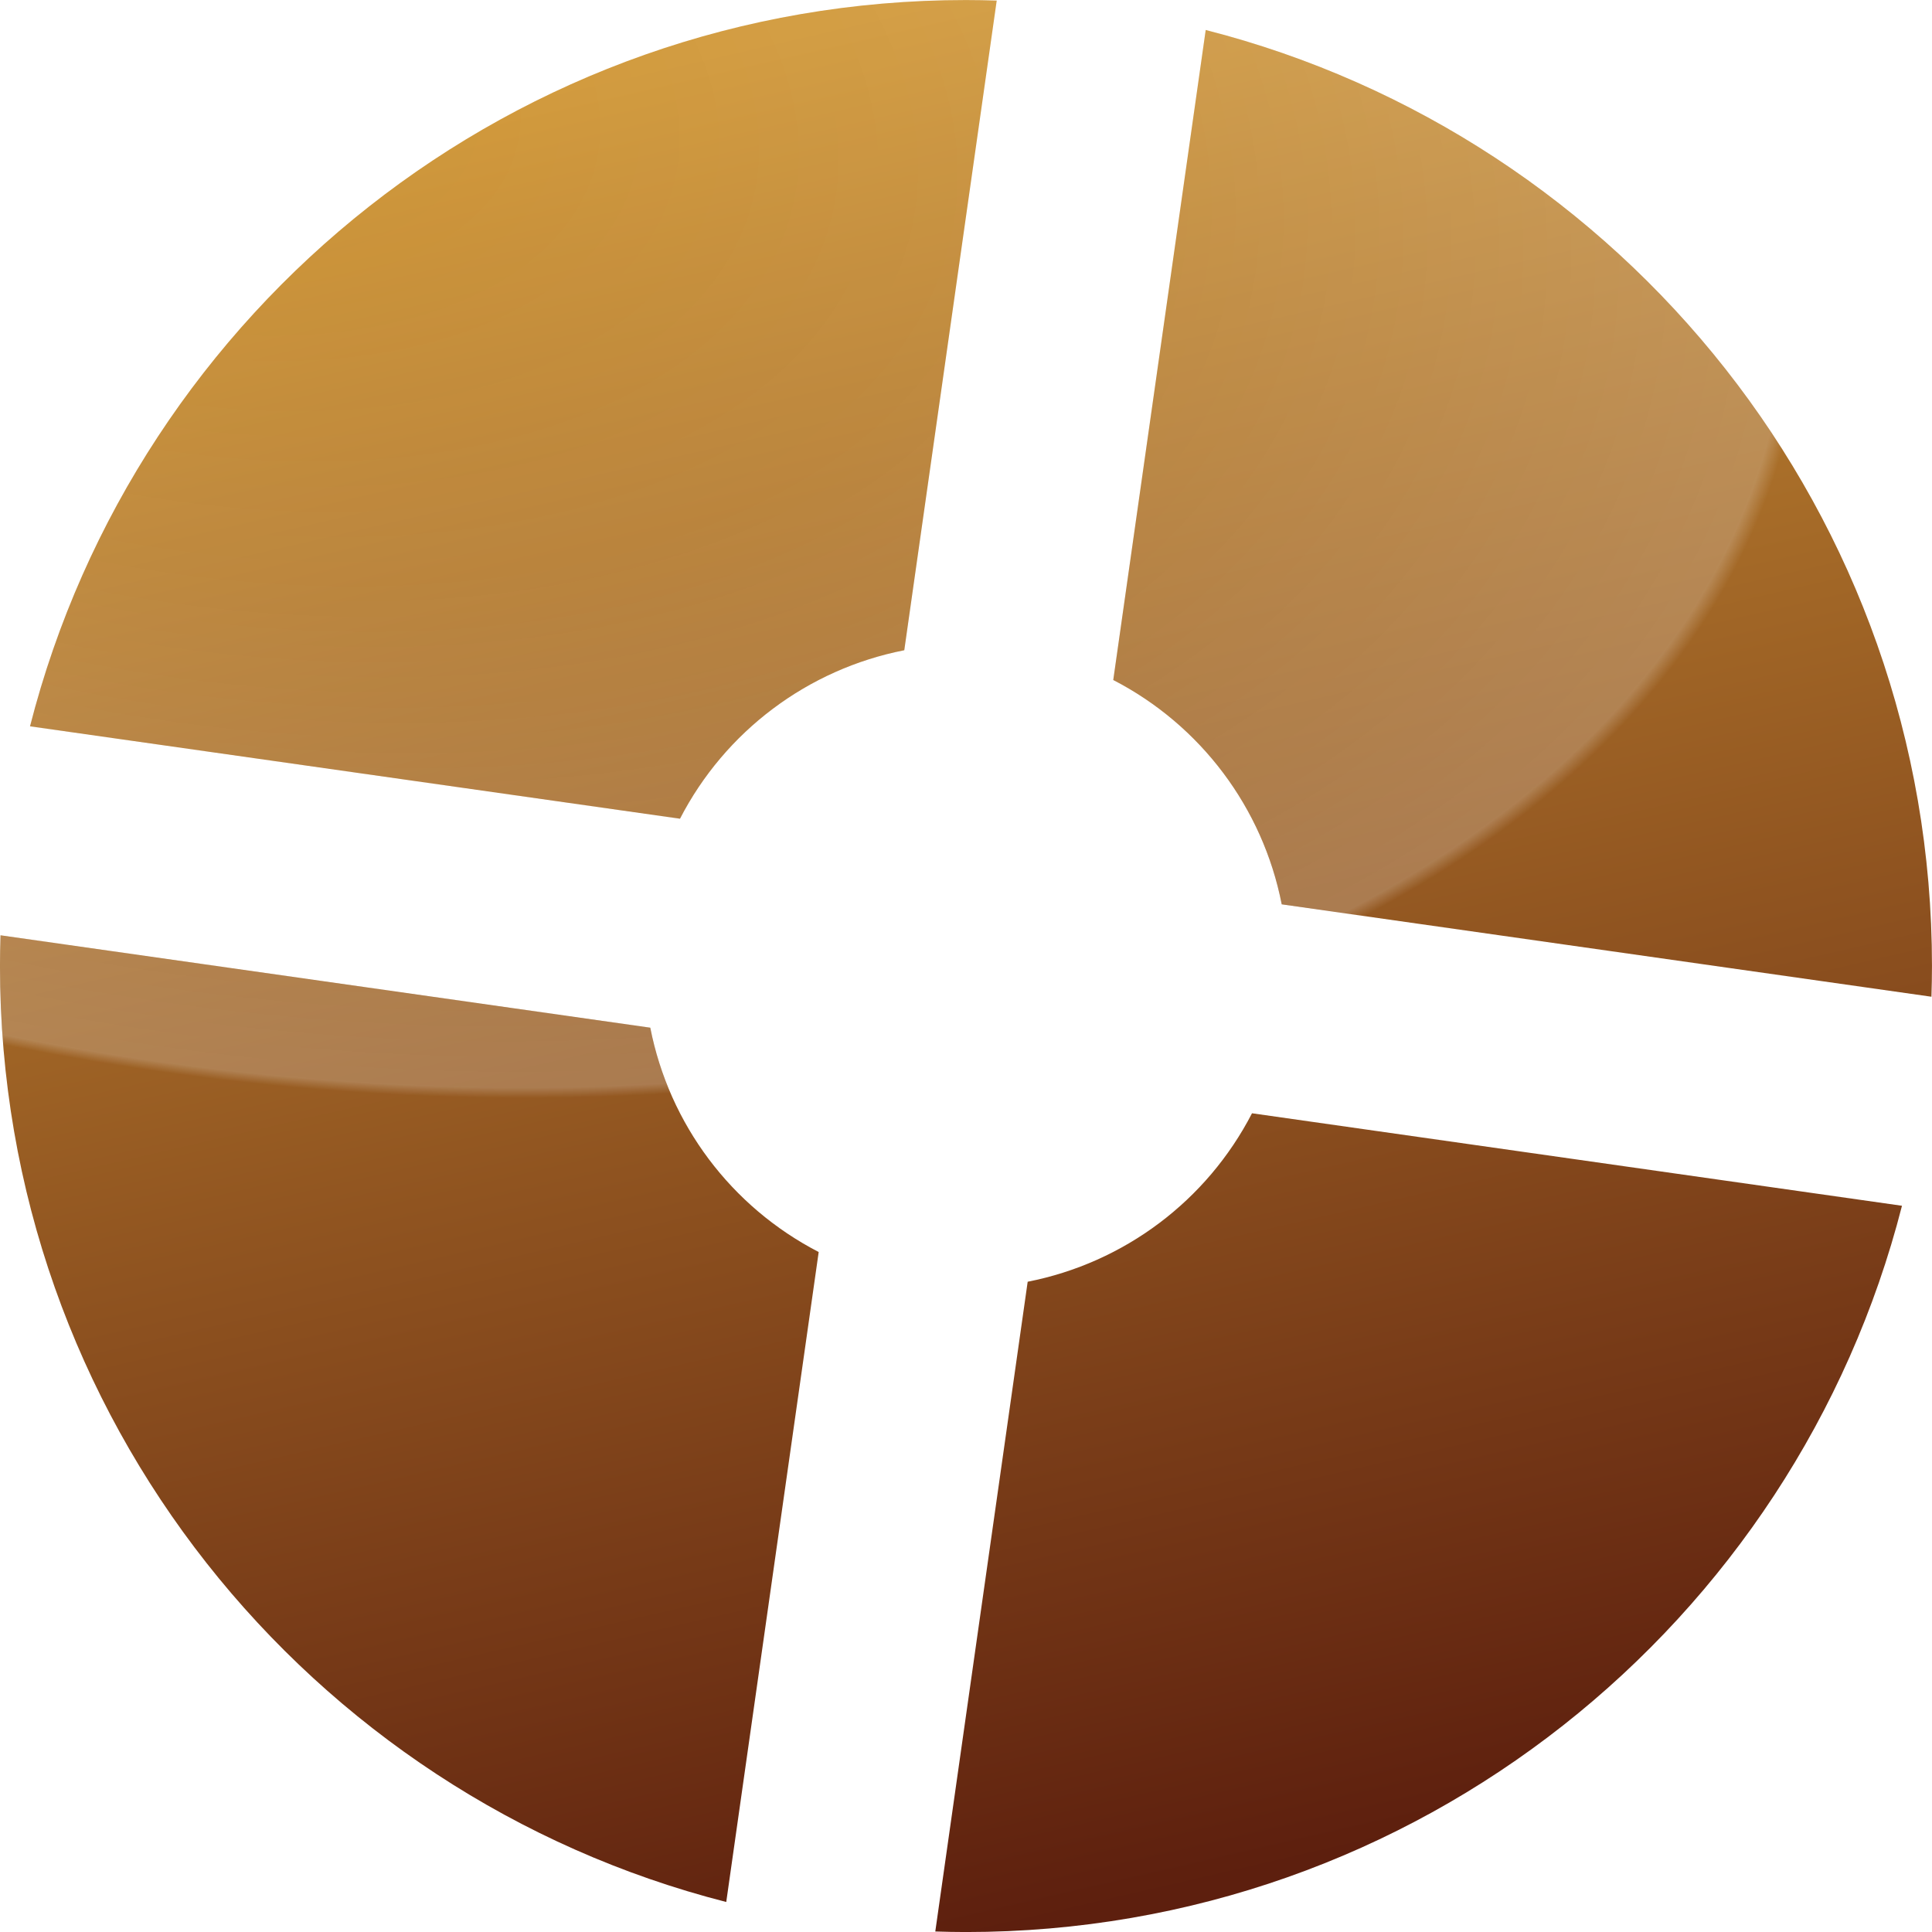
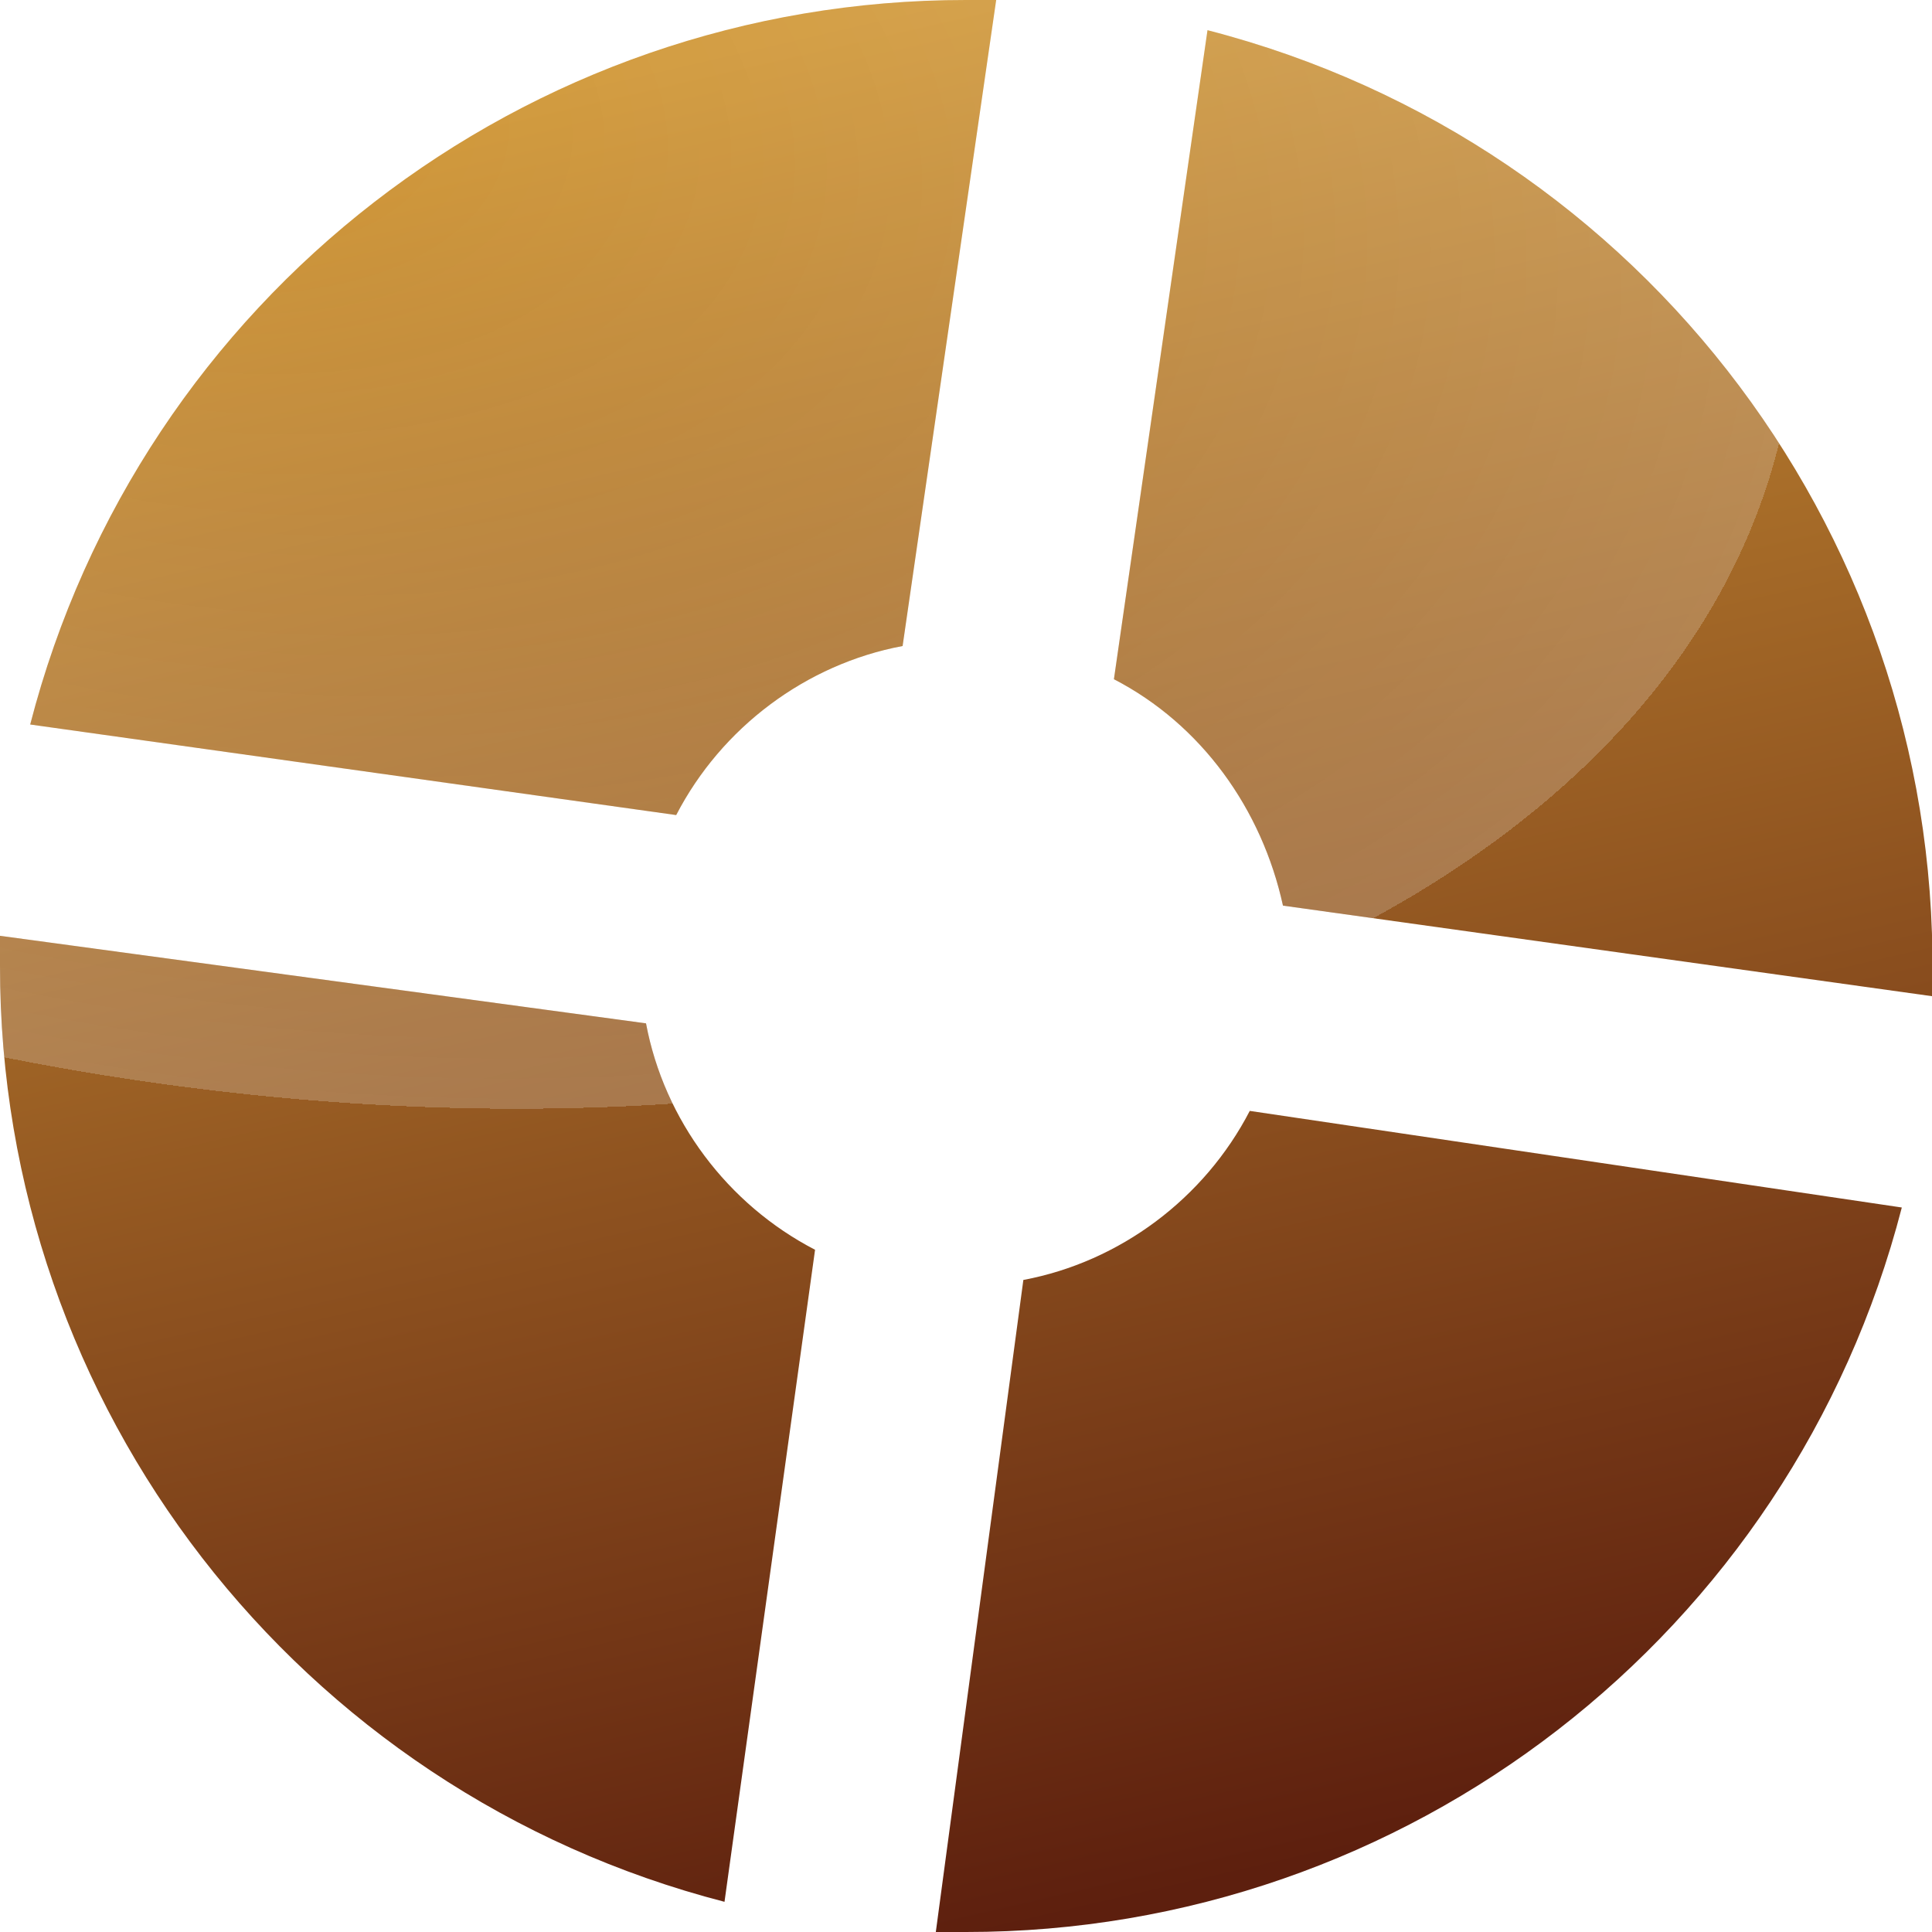
- <svg xmlns="http://www.w3.org/2000/svg" viewBox="0 0 256 256">
+ <svg xmlns="http://www.w3.org/2000/svg" viewBox="0 0 64 64">
  <defs>
-     <radialGradient id="b" cx="0" cy="0" r="1" gradientTransform="matrix(297.765 64.403 -38.5687 178.251 53.5 35)" gradientUnits="userSpaceOnUse">
+     <radialGradient id="b" cx="0" cy="0" r="1" gradientTransform="matrix(53 12 -7 32 5.6 2.5)" gradientUnits="userSpaceOnUse">
      <stop offset="0" stop-color="#fff" stop-opacity="0" />
-       <stop offset=".5" stop-color="#fff" stop-opacity=".08" />
-       <stop offset=".99" stop-color="#fff" stop-opacity=".21" />
+       <stop offset=".5" stop-color="#fff" stop-opacity=".1" />
+       <stop offset="1" stop-color="#fff" stop-opacity=".2" />
      <stop offset="1" stop-color="#fff" stop-opacity="0" />
    </radialGradient>
-     <linearGradient id="a" x1="0" x2="1" y1="0" y2="0" gradientTransform="rotate(-102.8 269.67 91.12) scale(357.67)" gradientUnits="userSpaceOnUse">
+     <linearGradient id="a" x1="0" x2="1" y1="0" y2="0" gradientTransform="rotate(257.2 44.8 16)scale(64)" gradientUnits="userSpaceOnUse">
      <stop offset="0" stop-color="#5d1f0e" />
      <stop offset="1" stop-color="#d09737" />
    </linearGradient>
  </defs>
-   <path fill="url(#a)" d="M245.31 26.64c77.28 19.74 134.42 89.81 134.42 173.24 0 1.9-.04 3.8-.1 5.69l-120.25-17.1a59.65 59.65 0 0 0-31.18-41.52l17.11-120.3v-.01Zm-97.3 145.98a59.64 59.64 0 0 1 41.51-31.18L206.63 21.2c-1.89-.06-3.78-.1-5.69-.1-83.42 0-153.5 57.14-173.23 134.42L148 172.62h.01Zm25.67 80.2a59.65 59.65 0 0 1-31.17-41.52L22.25 194.2c-.06 1.88-.1 3.78-.1 5.68 0 83.43 57.14 153.5 134.42 173.24l17.11-120.3Zm80.2-25.68a59.66 59.66 0 0 1-41.52 31.18l-17.1 120.26c1.88.06 3.78.1 5.68.1 83.43 0 153.5-57.15 173.24-134.42l-120.3-17.12Z" transform="matrix(.71592 0 0 .71592 -15.86 -15.1)" />
-   <path fill="url(#b)" d="M245.31 26.64c77.28 19.74 134.42 89.81 134.42 173.24 0 1.9-.04 3.8-.1 5.69l-120.25-17.1a59.65 59.65 0 0 0-31.18-41.52l17.11-120.3v-.01Zm-97.3 145.98a59.64 59.64 0 0 1 41.51-31.18L206.63 21.2c-1.89-.06-3.78-.1-5.69-.1-83.42 0-153.5 57.14-173.23 134.42L148 172.62h.01Zm25.67 80.2a59.65 59.65 0 0 1-31.17-41.52L22.25 194.2c-.06 1.88-.1 3.78-.1 5.68 0 83.43 57.14 153.5 134.42 173.24l17.11-120.3Zm80.2-25.68a59.66 59.66 0 0 1-41.52 31.18l-17.1 120.26c1.88.06 3.78.1 5.68.1 83.43 0 153.5-57.15 173.24-134.42l-120.3-17.12Z" transform="matrix(.71592 0 0 .71592 -15.86 -15.1)" />
+   <path fill="url(#a)" d="M40 1a32 32 0 0 1 24 32l-21.5-3c-.7-3.2-2.7-6-5.6-7.5zM22.4 27c1.5-2.9 4.3-5 7.5-5.6L33 0h-1A32 32 0 0 0 1 24zm4.6 14.4c-2.9-1.5-5-4.3-5.6-7.5L0 31v1a32 32 0 0 0 24 31zm14.4-4.6c-1.5 2.9-4.3 5-7.5 5.6L31 64h1a32 32 0 0 0 31-24z" />
+   <path fill="url(#b)" d="M40 1a32 32 0 0 1 24 32l-21.5-3c-.7-3.2-2.7-6-5.6-7.5zM22.4 27c1.5-2.9 4.3-5 7.5-5.6L33 0h-1A32 32 0 0 0 1 24zm4.6 14.4c-2.9-1.5-5-4.3-5.6-7.5L0 31v1a32 32 0 0 0 24 31zm14.4-4.6c-1.5 2.9-4.3 5-7.5 5.6L31 64h1a32 32 0 0 0 31-24z" />
</svg>
